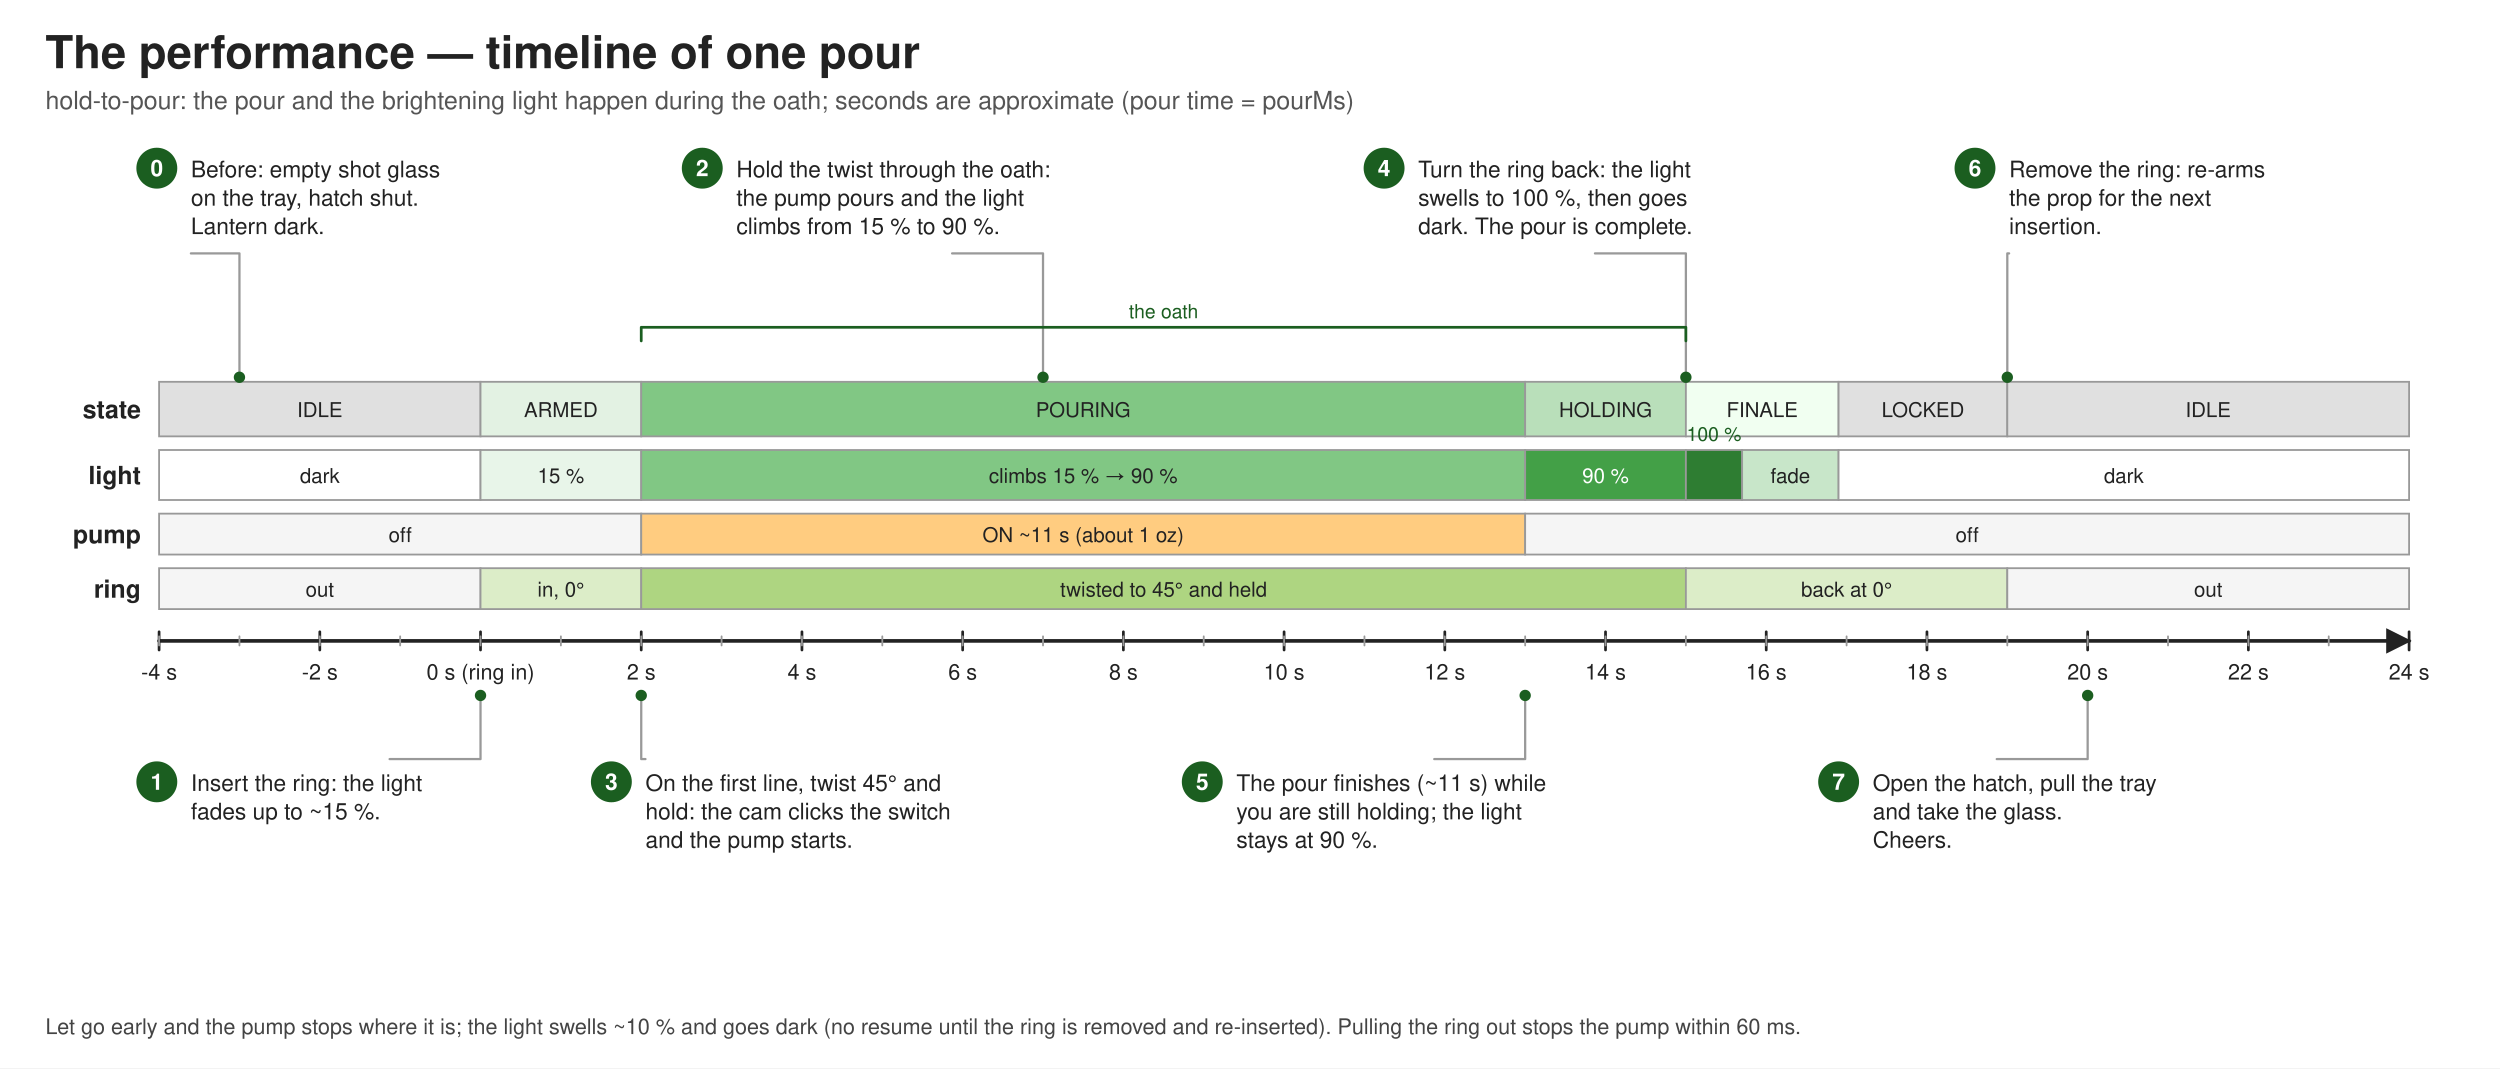
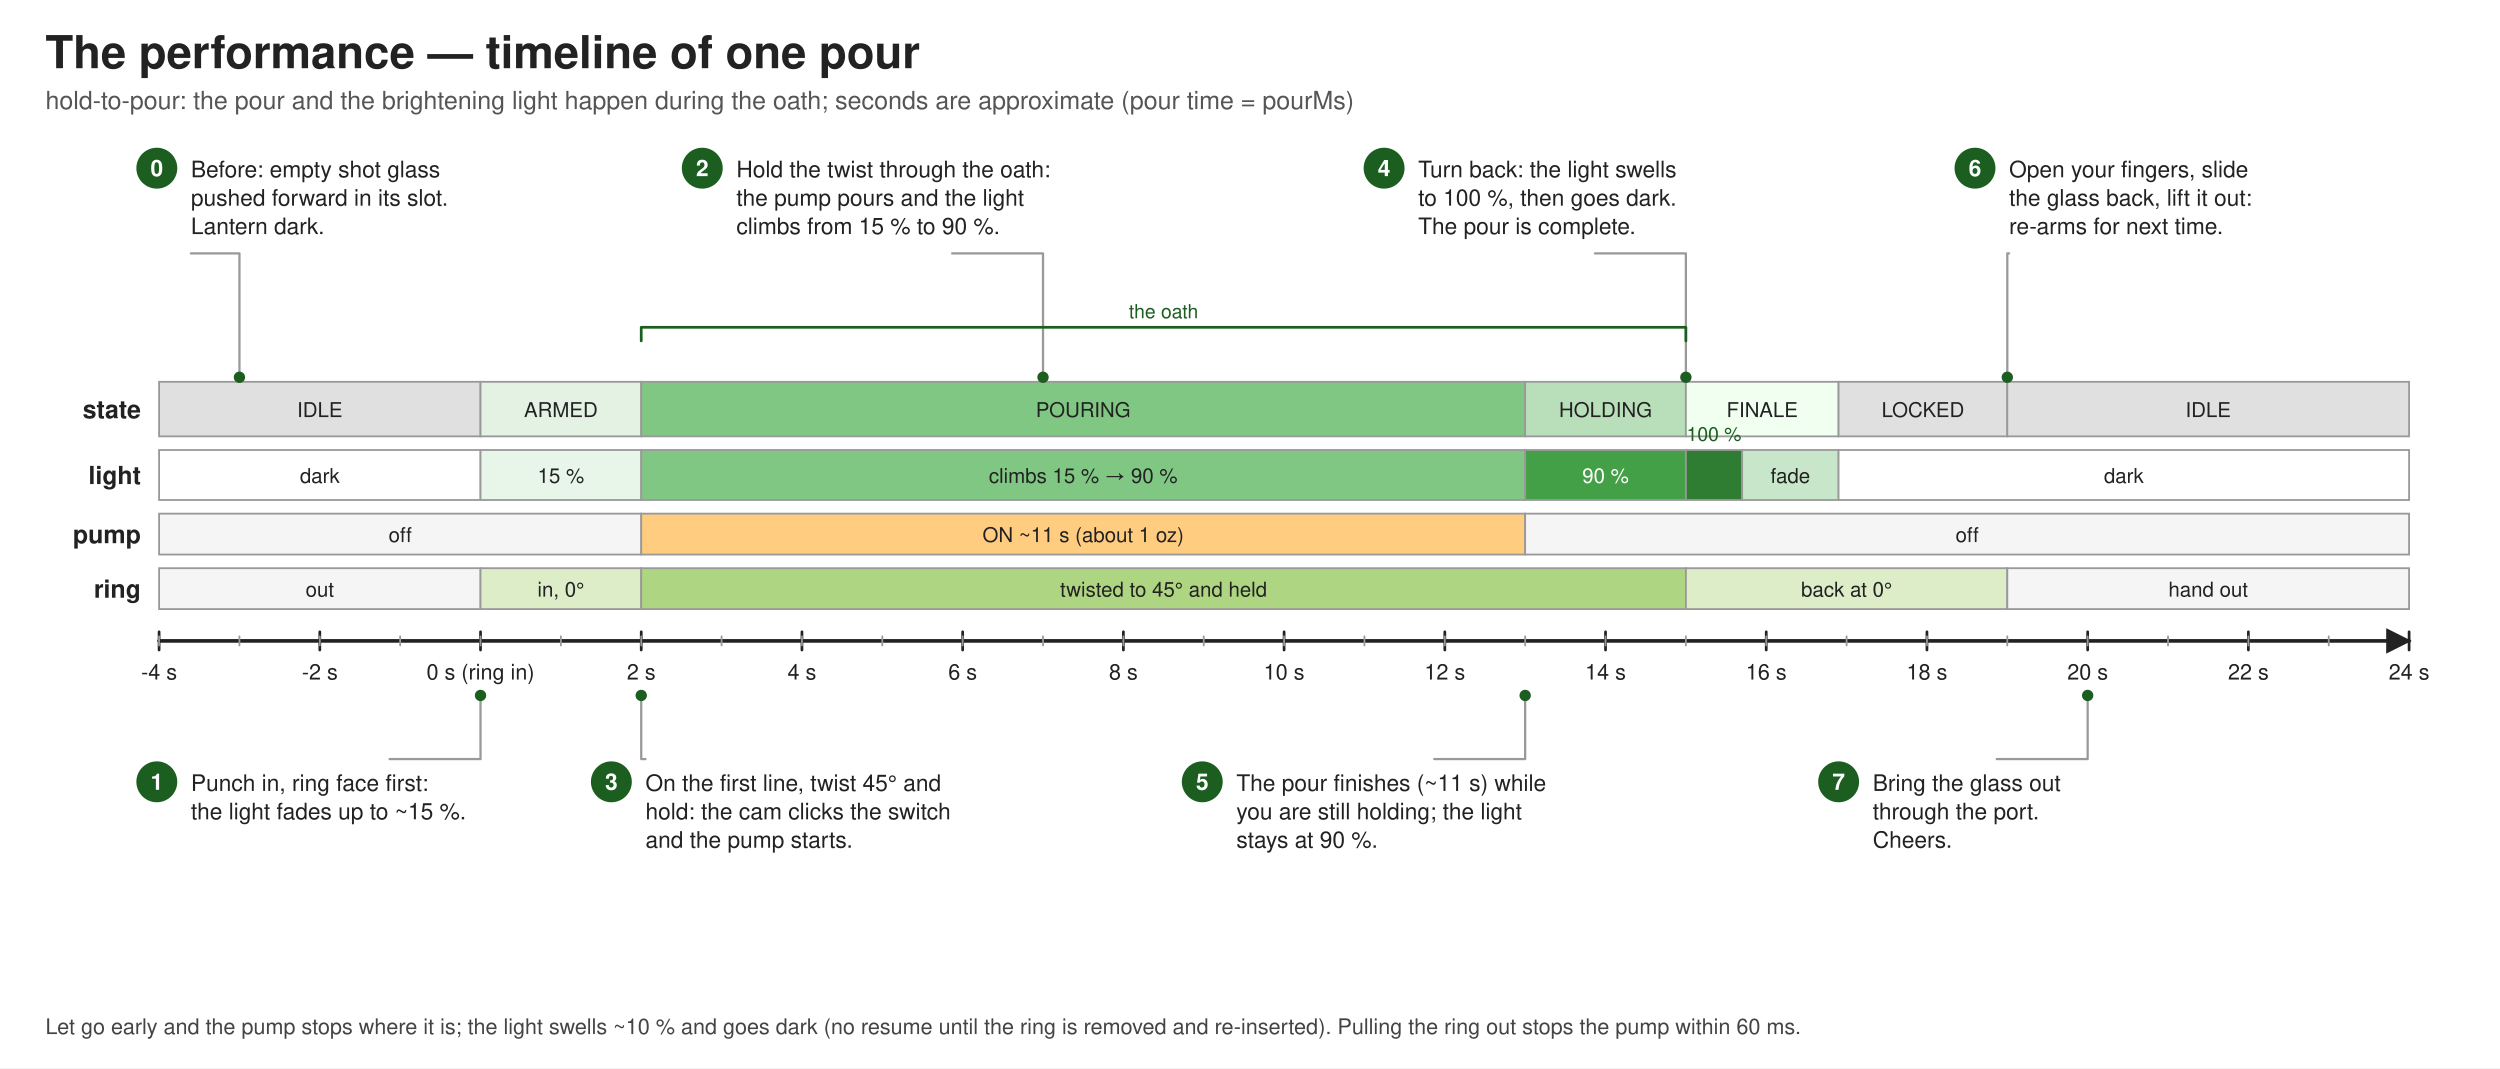
<svg xmlns="http://www.w3.org/2000/svg" viewBox="0 0 1100 470" width="1100" height="470" font-family="Helvetica, Arial, sans-serif" font-size="12" fill="#222222">
  <defs>
    <marker id="arr" viewBox="0 0 10 10" refX="9" refY="5" markerWidth="7" markerHeight="7" orient="auto-start-reverse">
      <path d="M0,0 L10,5 L0,10 z" fill="context-stroke" />
    </marker>
    <marker id="arrP" viewBox="0 0 10 10" refX="9" refY="5" markerWidth="7" markerHeight="7" orient="auto-start-reverse">
      <path d="M0,0 L10,5 L0,10 z" fill="#7c3aed" />
    </marker>
    <marker id="arrB" viewBox="0 0 10 10" refX="9" refY="5" markerWidth="7" markerHeight="7" orient="auto-start-reverse">
      <path d="M0,0 L10,5 L0,10 z" fill="#1d4ed8" />
    </marker>
    <marker id="arrGy" viewBox="0 0 10 10" refX="9" refY="5" markerWidth="7" markerHeight="7" orient="auto-start-reverse">
      <path d="M0,0 L10,5 L0,10 z" fill="#777777" />
    </marker>
    <marker id="arrG" viewBox="0 0 10 10" refX="9" refY="5" markerWidth="7" markerHeight="7" orient="auto-start-reverse">
      <path d="M0,0 L10,5 L0,10 z" fill="#2a9d2a" />
    </marker>
    <marker id="arrK" viewBox="0 0 10 10" refX="9" refY="5" markerWidth="7" markerHeight="7" orient="auto-start-reverse">
      <path d="M0,0 L10,5 L0,10 z" fill="#222222" />
    </marker>
    <marker id="arrO" viewBox="0 0 10 10" refX="9" refY="5" markerWidth="7" markerHeight="7" orient="auto-start-reverse">
      <path d="M0,0 L10,5 L0,10 z" fill="#f77f00" />
    </marker>
    <marker id="arrR" viewBox="0 0 10 10" refX="9" refY="5" markerWidth="7" markerHeight="7" orient="auto-start-reverse">
      <path d="M0,0 L10,5 L0,10 z" fill="#d62828" />
    </marker>
  </defs>
  <rect x="0" y="0" width="1100" height="470" fill="#ffffff" />
  <text x="20" y="30" font-size="20" text-anchor="start" font-weight="bold" fill="#222222">The performance — timeline of one pour</text>
  <text x="20" y="48" font-size="11" text-anchor="start" font-weight="normal" fill="#555">hold-to-pour: the pour and the brightening light happen during the oath; seconds are approximate (pour time = pourMs)</text>
  <text x="62" y="184.0" font-size="11" text-anchor="end" font-weight="bold" fill="#222222">state</text>
  <rect x="70.0" y="168" width="141.429" height="24" rx="0" fill="#e0e0e0" stroke="#999" stroke-width="0.8" />
  <text x="140.714" y="183.5" font-size="9" text-anchor="middle" font-weight="normal" fill="#222222">IDLE</text>
  <rect x="211.429" y="168" width="70.714" height="24" rx="0" fill="#e3f2e3" stroke="#999" stroke-width="0.8" />
  <text x="246.786" y="183.5" font-size="9" text-anchor="middle" font-weight="normal" fill="#222222">ARMED</text>
  <rect x="282.143" y="168" width="388.929" height="24" rx="0" fill="#81c784" stroke="#999" stroke-width="0.8" />
  <text x="476.607" y="183.5" font-size="9" text-anchor="middle" font-weight="normal" fill="#222222">POURING</text>
  <rect x="671.071" y="168" width="70.714" height="24" rx="0" fill="#b9dfba" stroke="#999" stroke-width="0.8" />
  <text x="706.429" y="183.5" font-size="9" text-anchor="middle" font-weight="normal" fill="#222222">HOLDING</text>
  <rect x="741.786" y="168" width="67.179" height="24" rx="0" fill="#f1fff1" stroke="#999" stroke-width="0.8" />
  <text x="775.375" y="183.5" font-size="9" text-anchor="middle" font-weight="normal" fill="#222222">FINALE</text>
  <rect x="808.964" y="168" width="74.25" height="24" rx="0" fill="#e0e0e0" stroke="#999" stroke-width="0.8" />
  <text x="846.089" y="183.5" font-size="9" text-anchor="middle" font-weight="normal" fill="#222222">LOCKED</text>
  <rect x="883.214" y="168" width="176.786" height="24" rx="0" fill="#e0e0e0" stroke="#999" stroke-width="0.8" />
  <text x="971.607" y="183.5" font-size="9" text-anchor="middle" font-weight="normal" fill="#222222">IDLE</text>
  <text x="62" y="213.0" font-size="11" text-anchor="end" font-weight="bold" fill="#222222">light</text>
  <rect x="70.0" y="198" width="141.429" height="22" rx="0" fill="#ffffff" stroke="#999" stroke-width="0.8" />
  <text x="140.714" y="212.5" font-size="9" text-anchor="middle" font-weight="normal" fill="#222222">dark</text>
  <rect x="211.429" y="198" width="70.714" height="22" rx="0" fill="#e8f5e9" stroke="#999" stroke-width="0.8" />
  <text x="246.786" y="212.5" font-size="9" text-anchor="middle" font-weight="normal" fill="#222222">15 %</text>
  <rect x="282.143" y="198" width="388.929" height="22" rx="0" fill="#81c784" stroke="#999" stroke-width="0.8" />
  <text x="476.607" y="212.5" font-size="9" text-anchor="middle" font-weight="normal" fill="#222222">climbs 15 % → 90 %</text>
  <rect x="671.071" y="198" width="70.714" height="22" rx="0" fill="#43a047" stroke="#999" stroke-width="0.8" />
  <text x="706.429" y="212.5" font-size="9" text-anchor="middle" font-weight="normal" fill="#fff">90 %</text>
  <rect x="741.786" y="198" width="24.75" height="22" rx="0" fill="#2e7d32" stroke="#999" stroke-width="0.8" />
  <rect x="766.536" y="198" width="42.429" height="22" rx="0" fill="#c8e6c9" stroke="#999" stroke-width="0.8" />
  <text x="787.75" y="212.5" font-size="9" text-anchor="middle" font-weight="normal" fill="#222222">fade</text>
  <rect x="808.964" y="198" width="251.036" height="22" rx="0" fill="#ffffff" stroke="#999" stroke-width="0.8" />
  <text x="934.482" y="212.5" font-size="9" text-anchor="middle" font-weight="normal" fill="#222222">dark</text>
  <text x="62" y="239.0" font-size="11" text-anchor="end" font-weight="bold" fill="#222222">pump</text>
  <rect x="70.0" y="226" width="212.143" height="18" rx="0" fill="#f5f5f5" stroke="#999" stroke-width="0.8" />
  <text x="176.071" y="238.5" font-size="9" text-anchor="middle" font-weight="normal" fill="#222222">off</text>
  <rect x="282.143" y="226" width="388.929" height="18" rx="0" fill="#ffcc80" stroke="#999" stroke-width="0.8" />
  <text x="476.607" y="238.5" font-size="9" text-anchor="middle" font-weight="normal" fill="#222222">ON ~11 s (about 1 oz)</text>
  <rect x="671.071" y="226" width="388.929" height="18" rx="0" fill="#f5f5f5" stroke="#999" stroke-width="0.8" />
  <text x="865.536" y="238.5" font-size="9" text-anchor="middle" font-weight="normal" fill="#222222">off</text>
  <text x="62" y="263.0" font-size="11" text-anchor="end" font-weight="bold" fill="#222222">ring</text>
  <rect x="70.0" y="250" width="141.429" height="18" rx="0" fill="#f5f5f5" stroke="#999" stroke-width="0.8" />
  <text x="140.714" y="262.5" font-size="9" text-anchor="middle" font-weight="normal" fill="#222222">out</text>
  <rect x="211.429" y="250" width="70.714" height="18" rx="0" fill="#dcedc8" stroke="#999" stroke-width="0.8" />
  <text x="246.786" y="262.5" font-size="9" text-anchor="middle" font-weight="normal" fill="#222222">in, 0°</text>
  <rect x="282.143" y="250" width="459.643" height="18" rx="0" fill="#aed581" stroke="#999" stroke-width="0.8" />
  <text x="511.964" y="262.5" font-size="9" text-anchor="middle" font-weight="normal" fill="#222222">twisted to 45° and held</text>
  <rect x="741.786" y="250" width="141.429" height="18" rx="0" fill="#dcedc8" stroke="#999" stroke-width="0.8" />
  <text x="812.5" y="262.5" font-size="9" text-anchor="middle" font-weight="normal" fill="#222222">back at 0°</text>
  <rect x="883.214" y="250" width="176.786" height="18" rx="0" fill="#f5f5f5" stroke="#999" stroke-width="0.8" />
-   <text x="971.607" y="262.5" font-size="9" text-anchor="middle" font-weight="normal" fill="#222222">out</text>
+   <text x="971.607" y="262.5" font-size="9" text-anchor="middle" font-weight="normal" fill="#222222">hand out</text>
  <text x="754.161" y="194" font-size="8.5" text-anchor="middle" font-weight="normal" fill="#1b5e20">100 %</text>
  <path d="M70,282 L1060,282" fill="none" stroke="#222222" stroke-width="1.6" stroke-linecap="round" stroke-linejoin="round" marker-end="url(#arrK)" />
  <path d="M70.0,278 L70.0,286" fill="none" stroke="#222222" stroke-width="1.2" stroke-linecap="round" stroke-linejoin="round" />
  <text x="70.0" y="299" font-size="9.5" text-anchor="middle" font-weight="normal" fill="#222222">-4 s</text>
  <path d="M140.714,278 L140.714,286" fill="none" stroke="#222222" stroke-width="1.2" stroke-linecap="round" stroke-linejoin="round" />
  <text x="140.714" y="299" font-size="9.5" text-anchor="middle" font-weight="normal" fill="#222222">-2 s</text>
  <path d="M211.429,278 L211.429,286" fill="none" stroke="#222222" stroke-width="1.2" stroke-linecap="round" stroke-linejoin="round" />
  <text x="211.429" y="299" font-size="9.5" text-anchor="middle" font-weight="normal" fill="#222222">0 s (ring in)</text>
  <path d="M282.143,278 L282.143,286" fill="none" stroke="#222222" stroke-width="1.2" stroke-linecap="round" stroke-linejoin="round" />
  <text x="282.143" y="299" font-size="9.5" text-anchor="middle" font-weight="normal" fill="#222222">2 s</text>
  <path d="M352.857,278 L352.857,286" fill="none" stroke="#222222" stroke-width="1.2" stroke-linecap="round" stroke-linejoin="round" />
  <text x="352.857" y="299" font-size="9.5" text-anchor="middle" font-weight="normal" fill="#222222">4 s</text>
  <path d="M423.571,278 L423.571,286" fill="none" stroke="#222222" stroke-width="1.2" stroke-linecap="round" stroke-linejoin="round" />
  <text x="423.571" y="299" font-size="9.5" text-anchor="middle" font-weight="normal" fill="#222222">6 s</text>
  <path d="M494.286,278 L494.286,286" fill="none" stroke="#222222" stroke-width="1.2" stroke-linecap="round" stroke-linejoin="round" />
  <text x="494.286" y="299" font-size="9.5" text-anchor="middle" font-weight="normal" fill="#222222">8 s</text>
  <path d="M565.0,278 L565.0,286" fill="none" stroke="#222222" stroke-width="1.2" stroke-linecap="round" stroke-linejoin="round" />
  <text x="565.0" y="299" font-size="9.5" text-anchor="middle" font-weight="normal" fill="#222222">10 s</text>
  <path d="M635.714,278 L635.714,286" fill="none" stroke="#222222" stroke-width="1.2" stroke-linecap="round" stroke-linejoin="round" />
  <text x="635.714" y="299" font-size="9.5" text-anchor="middle" font-weight="normal" fill="#222222">12 s</text>
  <path d="M706.429,278 L706.429,286" fill="none" stroke="#222222" stroke-width="1.2" stroke-linecap="round" stroke-linejoin="round" />
  <text x="706.429" y="299" font-size="9.5" text-anchor="middle" font-weight="normal" fill="#222222">14 s</text>
  <path d="M777.143,278 L777.143,286" fill="none" stroke="#222222" stroke-width="1.2" stroke-linecap="round" stroke-linejoin="round" />
  <text x="777.143" y="299" font-size="9.5" text-anchor="middle" font-weight="normal" fill="#222222">16 s</text>
  <path d="M847.857,278 L847.857,286" fill="none" stroke="#222222" stroke-width="1.2" stroke-linecap="round" stroke-linejoin="round" />
  <text x="847.857" y="299" font-size="9.5" text-anchor="middle" font-weight="normal" fill="#222222">18 s</text>
  <path d="M918.571,278 L918.571,286" fill="none" stroke="#222222" stroke-width="1.2" stroke-linecap="round" stroke-linejoin="round" />
  <text x="918.571" y="299" font-size="9.5" text-anchor="middle" font-weight="normal" fill="#222222">20 s</text>
  <path d="M989.286,278 L989.286,286" fill="none" stroke="#222222" stroke-width="1.2" stroke-linecap="round" stroke-linejoin="round" />
  <text x="989.286" y="299" font-size="9.5" text-anchor="middle" font-weight="normal" fill="#222222">22 s</text>
  <path d="M1060.0,278 L1060.0,286" fill="none" stroke="#222222" stroke-width="1.2" stroke-linecap="round" stroke-linejoin="round" />
  <text x="1060.0" y="299" font-size="9.5" text-anchor="middle" font-weight="normal" fill="#222222">24 s</text>
  <path d="M70.0,280 L70.0,284" fill="none" stroke="#999" stroke-width="0.8" stroke-linecap="round" stroke-linejoin="round" />
  <path d="M105.357,280 L105.357,284" fill="none" stroke="#999" stroke-width="0.8" stroke-linecap="round" stroke-linejoin="round" />
  <path d="M140.714,280 L140.714,284" fill="none" stroke="#999" stroke-width="0.8" stroke-linecap="round" stroke-linejoin="round" />
  <path d="M176.071,280 L176.071,284" fill="none" stroke="#999" stroke-width="0.8" stroke-linecap="round" stroke-linejoin="round" />
  <path d="M211.429,280 L211.429,284" fill="none" stroke="#999" stroke-width="0.8" stroke-linecap="round" stroke-linejoin="round" />
  <path d="M246.786,280 L246.786,284" fill="none" stroke="#999" stroke-width="0.8" stroke-linecap="round" stroke-linejoin="round" />
  <path d="M282.143,280 L282.143,284" fill="none" stroke="#999" stroke-width="0.8" stroke-linecap="round" stroke-linejoin="round" />
  <path d="M317.5,280 L317.5,284" fill="none" stroke="#999" stroke-width="0.8" stroke-linecap="round" stroke-linejoin="round" />
  <path d="M352.857,280 L352.857,284" fill="none" stroke="#999" stroke-width="0.8" stroke-linecap="round" stroke-linejoin="round" />
  <path d="M388.214,280 L388.214,284" fill="none" stroke="#999" stroke-width="0.8" stroke-linecap="round" stroke-linejoin="round" />
  <path d="M423.571,280 L423.571,284" fill="none" stroke="#999" stroke-width="0.8" stroke-linecap="round" stroke-linejoin="round" />
  <path d="M458.929,280 L458.929,284" fill="none" stroke="#999" stroke-width="0.8" stroke-linecap="round" stroke-linejoin="round" />
  <path d="M494.286,280 L494.286,284" fill="none" stroke="#999" stroke-width="0.8" stroke-linecap="round" stroke-linejoin="round" />
  <path d="M529.643,280 L529.643,284" fill="none" stroke="#999" stroke-width="0.8" stroke-linecap="round" stroke-linejoin="round" />
  <path d="M565.0,280 L565.0,284" fill="none" stroke="#999" stroke-width="0.8" stroke-linecap="round" stroke-linejoin="round" />
  <path d="M600.357,280 L600.357,284" fill="none" stroke="#999" stroke-width="0.8" stroke-linecap="round" stroke-linejoin="round" />
  <path d="M635.714,280 L635.714,284" fill="none" stroke="#999" stroke-width="0.8" stroke-linecap="round" stroke-linejoin="round" />
  <path d="M671.071,280 L671.071,284" fill="none" stroke="#999" stroke-width="0.8" stroke-linecap="round" stroke-linejoin="round" />
  <path d="M706.429,280 L706.429,284" fill="none" stroke="#999" stroke-width="0.8" stroke-linecap="round" stroke-linejoin="round" />
  <path d="M741.786,280 L741.786,284" fill="none" stroke="#999" stroke-width="0.8" stroke-linecap="round" stroke-linejoin="round" />
  <path d="M777.143,280 L777.143,284" fill="none" stroke="#999" stroke-width="0.8" stroke-linecap="round" stroke-linejoin="round" />
  <path d="M812.5,280 L812.5,284" fill="none" stroke="#999" stroke-width="0.8" stroke-linecap="round" stroke-linejoin="round" />
  <path d="M847.857,280 L847.857,284" fill="none" stroke="#999" stroke-width="0.8" stroke-linecap="round" stroke-linejoin="round" />
  <path d="M883.214,280 L883.214,284" fill="none" stroke="#999" stroke-width="0.8" stroke-linecap="round" stroke-linejoin="round" />
  <path d="M918.571,280 L918.571,284" fill="none" stroke="#999" stroke-width="0.8" stroke-linecap="round" stroke-linejoin="round" />
  <path d="M953.929,280 L953.929,284" fill="none" stroke="#999" stroke-width="0.8" stroke-linecap="round" stroke-linejoin="round" />
  <path d="M989.286,280 L989.286,284" fill="none" stroke="#999" stroke-width="0.8" stroke-linecap="round" stroke-linejoin="round" />
  <path d="M1024.643,280 L1024.643,284" fill="none" stroke="#999" stroke-width="0.8" stroke-linecap="round" stroke-linejoin="round" />
  <circle cx="69" cy="74" r="9" fill="#1b5e20" stroke="none" stroke-width="1.2" />
  <text x="69" y="77.5" font-size="10" text-anchor="middle" font-weight="bold" fill="#fff">0</text>
  <text x="84" y="78.0" font-size="10" text-anchor="start" font-weight="normal" fill="#222222">Before: empty shot glass</text>
-   <text x="84" y="90.5" font-size="10" text-anchor="start" font-weight="normal" fill="#222222">on the tray, hatch shut.</text>
+   <text x="84" y="90.5" font-size="10" text-anchor="start" font-weight="normal" fill="#222222">pushed forward in its slot.</text>
  <text x="84" y="103.0" font-size="10" text-anchor="start" font-weight="normal" fill="#222222">Lantern dark.</text>
  <path d="M105.357,166 L105.357,111.5 L84,111.5" fill="none" stroke="#999" stroke-width="1" stroke-linecap="round" stroke-linejoin="round" />
  <circle cx="105.357" cy="166" r="2.5" fill="#1b5e20" />
  <circle cx="309" cy="74" r="9" fill="#1b5e20" stroke="none" stroke-width="1.2" />
  <text x="309" y="77.5" font-size="10" text-anchor="middle" font-weight="bold" fill="#fff">2</text>
  <text x="324" y="78.0" font-size="10" text-anchor="start" font-weight="normal" fill="#222222">Hold the twist through the oath:</text>
  <text x="324" y="90.5" font-size="10" text-anchor="start" font-weight="normal" fill="#222222">the pump pours and the light</text>
  <text x="324" y="103.0" font-size="10" text-anchor="start" font-weight="normal" fill="#222222">climbs from 15 % to 90 %.</text>
  <path d="M458.929,166 L458.929,111.5 L418.929,111.5" fill="none" stroke="#999" stroke-width="1" stroke-linecap="round" stroke-linejoin="round" />
  <circle cx="458.929" cy="166" r="2.5" fill="#1b5e20" />
  <circle cx="609" cy="74" r="9" fill="#1b5e20" stroke="none" stroke-width="1.2" />
  <text x="609" y="77.5" font-size="10" text-anchor="middle" font-weight="bold" fill="#fff">4</text>
-   <text x="624" y="78.0" font-size="10" text-anchor="start" font-weight="normal" fill="#222222">Turn the ring back: the light</text>
-   <text x="624" y="90.5" font-size="10" text-anchor="start" font-weight="normal" fill="#222222">swells to 100 %, then goes</text>
-   <text x="624" y="103.0" font-size="10" text-anchor="start" font-weight="normal" fill="#222222">dark. The pour is complete.</text>
+   <text x="624" y="78.0" font-size="10" text-anchor="start" font-weight="normal" fill="#222222">Turn back: the light swells</text>
+   <text x="624" y="90.5" font-size="10" text-anchor="start" font-weight="normal" fill="#222222">to 100 %, then goes dark.</text>
+   <text x="624" y="103.0" font-size="10" text-anchor="start" font-weight="normal" fill="#222222">The pour is complete.</text>
  <path d="M741.786,166 L741.786,111.5 L701.786,111.5" fill="none" stroke="#999" stroke-width="1" stroke-linecap="round" stroke-linejoin="round" />
  <circle cx="741.786" cy="166" r="2.5" fill="#1b5e20" />
  <circle cx="869" cy="74" r="9" fill="#1b5e20" stroke="none" stroke-width="1.2" />
  <text x="869" y="77.5" font-size="10" text-anchor="middle" font-weight="bold" fill="#fff">6</text>
-   <text x="884" y="78.0" font-size="10" text-anchor="start" font-weight="normal" fill="#222222">Remove the ring: re-arms</text>
-   <text x="884" y="90.5" font-size="10" text-anchor="start" font-weight="normal" fill="#222222">the prop for the next</text>
-   <text x="884" y="103.0" font-size="10" text-anchor="start" font-weight="normal" fill="#222222">insertion.</text>
+   <text x="884" y="78.0" font-size="10" text-anchor="start" font-weight="normal" fill="#222222">Open your fingers, slide</text>
+   <text x="884" y="90.5" font-size="10" text-anchor="start" font-weight="normal" fill="#222222">the glass back, lift it out:</text>
+   <text x="884" y="103.0" font-size="10" text-anchor="start" font-weight="normal" fill="#222222">re-arms for next time.</text>
  <path d="M883.214,166 L883.214,111.5 L884,111.5" fill="none" stroke="#999" stroke-width="1" stroke-linecap="round" stroke-linejoin="round" />
  <circle cx="883.214" cy="166" r="2.5" fill="#1b5e20" />
  <path d="M282.143,150 L282.143,144 L741.786,144 L741.786,150" fill="none" stroke="#1b5e20" stroke-width="1.2" stroke-linecap="round" stroke-linejoin="round" />
  <text x="511.964" y="140" font-size="8.5" text-anchor="middle" font-weight="normal" fill="#1b5e20">the oath</text>
  <circle cx="69" cy="344" r="9" fill="#1b5e20" stroke="none" stroke-width="1.2" />
  <text x="69" y="347.5" font-size="10" text-anchor="middle" font-weight="bold" fill="#fff">1</text>
-   <text x="84" y="348.0" font-size="10" text-anchor="start" font-weight="normal" fill="#222222">Insert the ring: the light</text>
-   <text x="84" y="360.5" font-size="10" text-anchor="start" font-weight="normal" fill="#222222">fades up to ~15 %.</text>
+   <text x="84" y="348.0" font-size="10" text-anchor="start" font-weight="normal" fill="#222222">Punch in, ring face first:</text>
+   <text x="84" y="360.5" font-size="10" text-anchor="start" font-weight="normal" fill="#222222">the light fades up to ~15 %.</text>
  <path d="M211.429,306 L211.429,334 L171.429,334" fill="none" stroke="#999" stroke-width="1" stroke-linecap="round" stroke-linejoin="round" />
  <circle cx="211.429" cy="306" r="2.5" fill="#1b5e20" />
  <circle cx="269" cy="344" r="9" fill="#1b5e20" stroke="none" stroke-width="1.2" />
  <text x="269" y="347.5" font-size="10" text-anchor="middle" font-weight="bold" fill="#fff">3</text>
  <text x="284" y="348.0" font-size="10" text-anchor="start" font-weight="normal" fill="#222222">On the first line, twist 45° and</text>
  <text x="284" y="360.5" font-size="10" text-anchor="start" font-weight="normal" fill="#222222">hold: the cam clicks the switch</text>
  <text x="284" y="373.0" font-size="10" text-anchor="start" font-weight="normal" fill="#222222">and the pump starts.</text>
  <path d="M282.143,306 L282.143,334 L284,334" fill="none" stroke="#999" stroke-width="1" stroke-linecap="round" stroke-linejoin="round" />
  <circle cx="282.143" cy="306" r="2.5" fill="#1b5e20" />
  <circle cx="529" cy="344" r="9" fill="#1b5e20" stroke="none" stroke-width="1.2" />
  <text x="529" y="347.5" font-size="10" text-anchor="middle" font-weight="bold" fill="#fff">5</text>
  <text x="544" y="348.0" font-size="10" text-anchor="start" font-weight="normal" fill="#222222">The pour finishes (~11 s) while</text>
  <text x="544" y="360.5" font-size="10" text-anchor="start" font-weight="normal" fill="#222222">you are still holding; the light</text>
  <text x="544" y="373.0" font-size="10" text-anchor="start" font-weight="normal" fill="#222222">stays at 90 %.</text>
  <path d="M671.071,306 L671.071,334 L631.071,334" fill="none" stroke="#999" stroke-width="1" stroke-linecap="round" stroke-linejoin="round" />
  <circle cx="671.071" cy="306" r="2.5" fill="#1b5e20" />
  <circle cx="809" cy="344" r="9" fill="#1b5e20" stroke="none" stroke-width="1.2" />
  <text x="809" y="347.5" font-size="10" text-anchor="middle" font-weight="bold" fill="#fff">7</text>
-   <text x="824" y="348.0" font-size="10" text-anchor="start" font-weight="normal" fill="#222222">Open the hatch, pull the tray</text>
-   <text x="824" y="360.5" font-size="10" text-anchor="start" font-weight="normal" fill="#222222">and take the glass.</text>
+   <text x="824" y="348.0" font-size="10" text-anchor="start" font-weight="normal" fill="#222222">Bring the glass out</text>
+   <text x="824" y="360.5" font-size="10" text-anchor="start" font-weight="normal" fill="#222222">through the port.</text>
  <text x="824" y="373.0" font-size="10" text-anchor="start" font-weight="normal" fill="#222222">Cheers.</text>
  <path d="M918.571,306 L918.571,334 L878.571,334" fill="none" stroke="#999" stroke-width="1" stroke-linecap="round" stroke-linejoin="round" />
  <circle cx="918.571" cy="306" r="2.5" fill="#1b5e20" />
  <text x="20" y="455" font-size="9.5" text-anchor="start" font-weight="normal" fill="#444">Let go early and the pump stops where it is; the light swells ~10 % and goes dark (no resume until the ring is removed and re-inserted). Pulling the ring out stops the pump within 60 ms.</text>
</svg>
